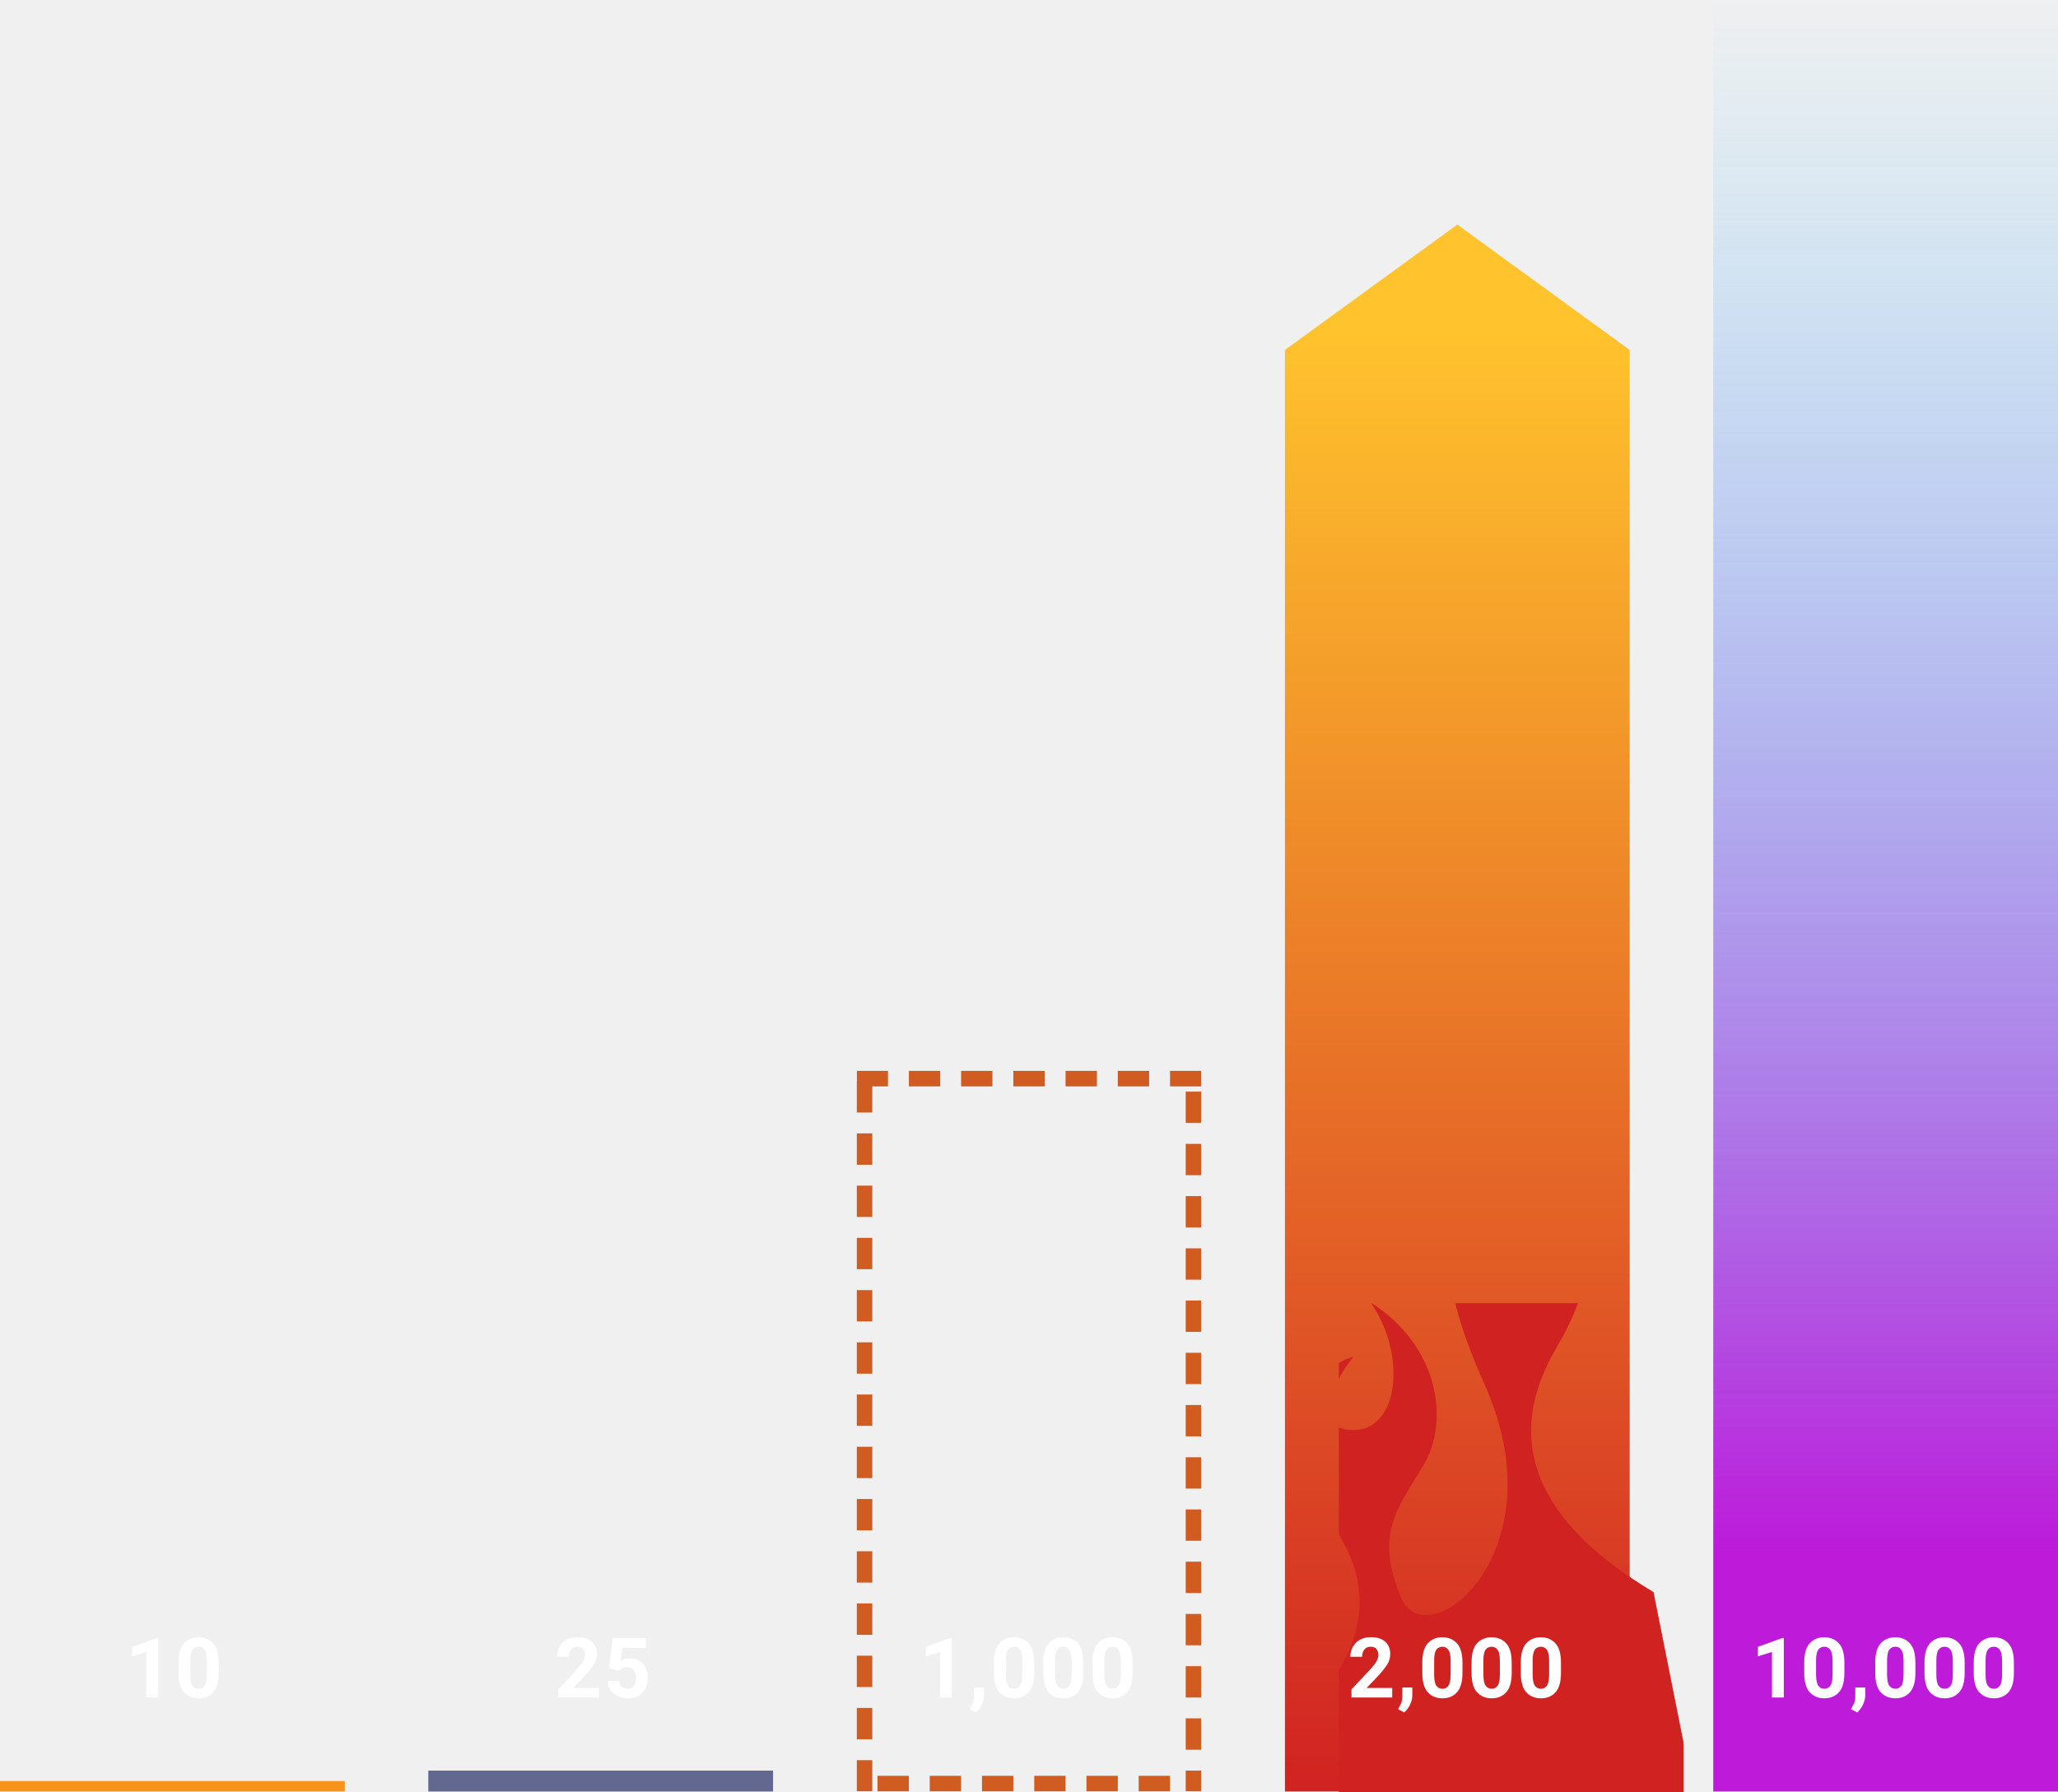
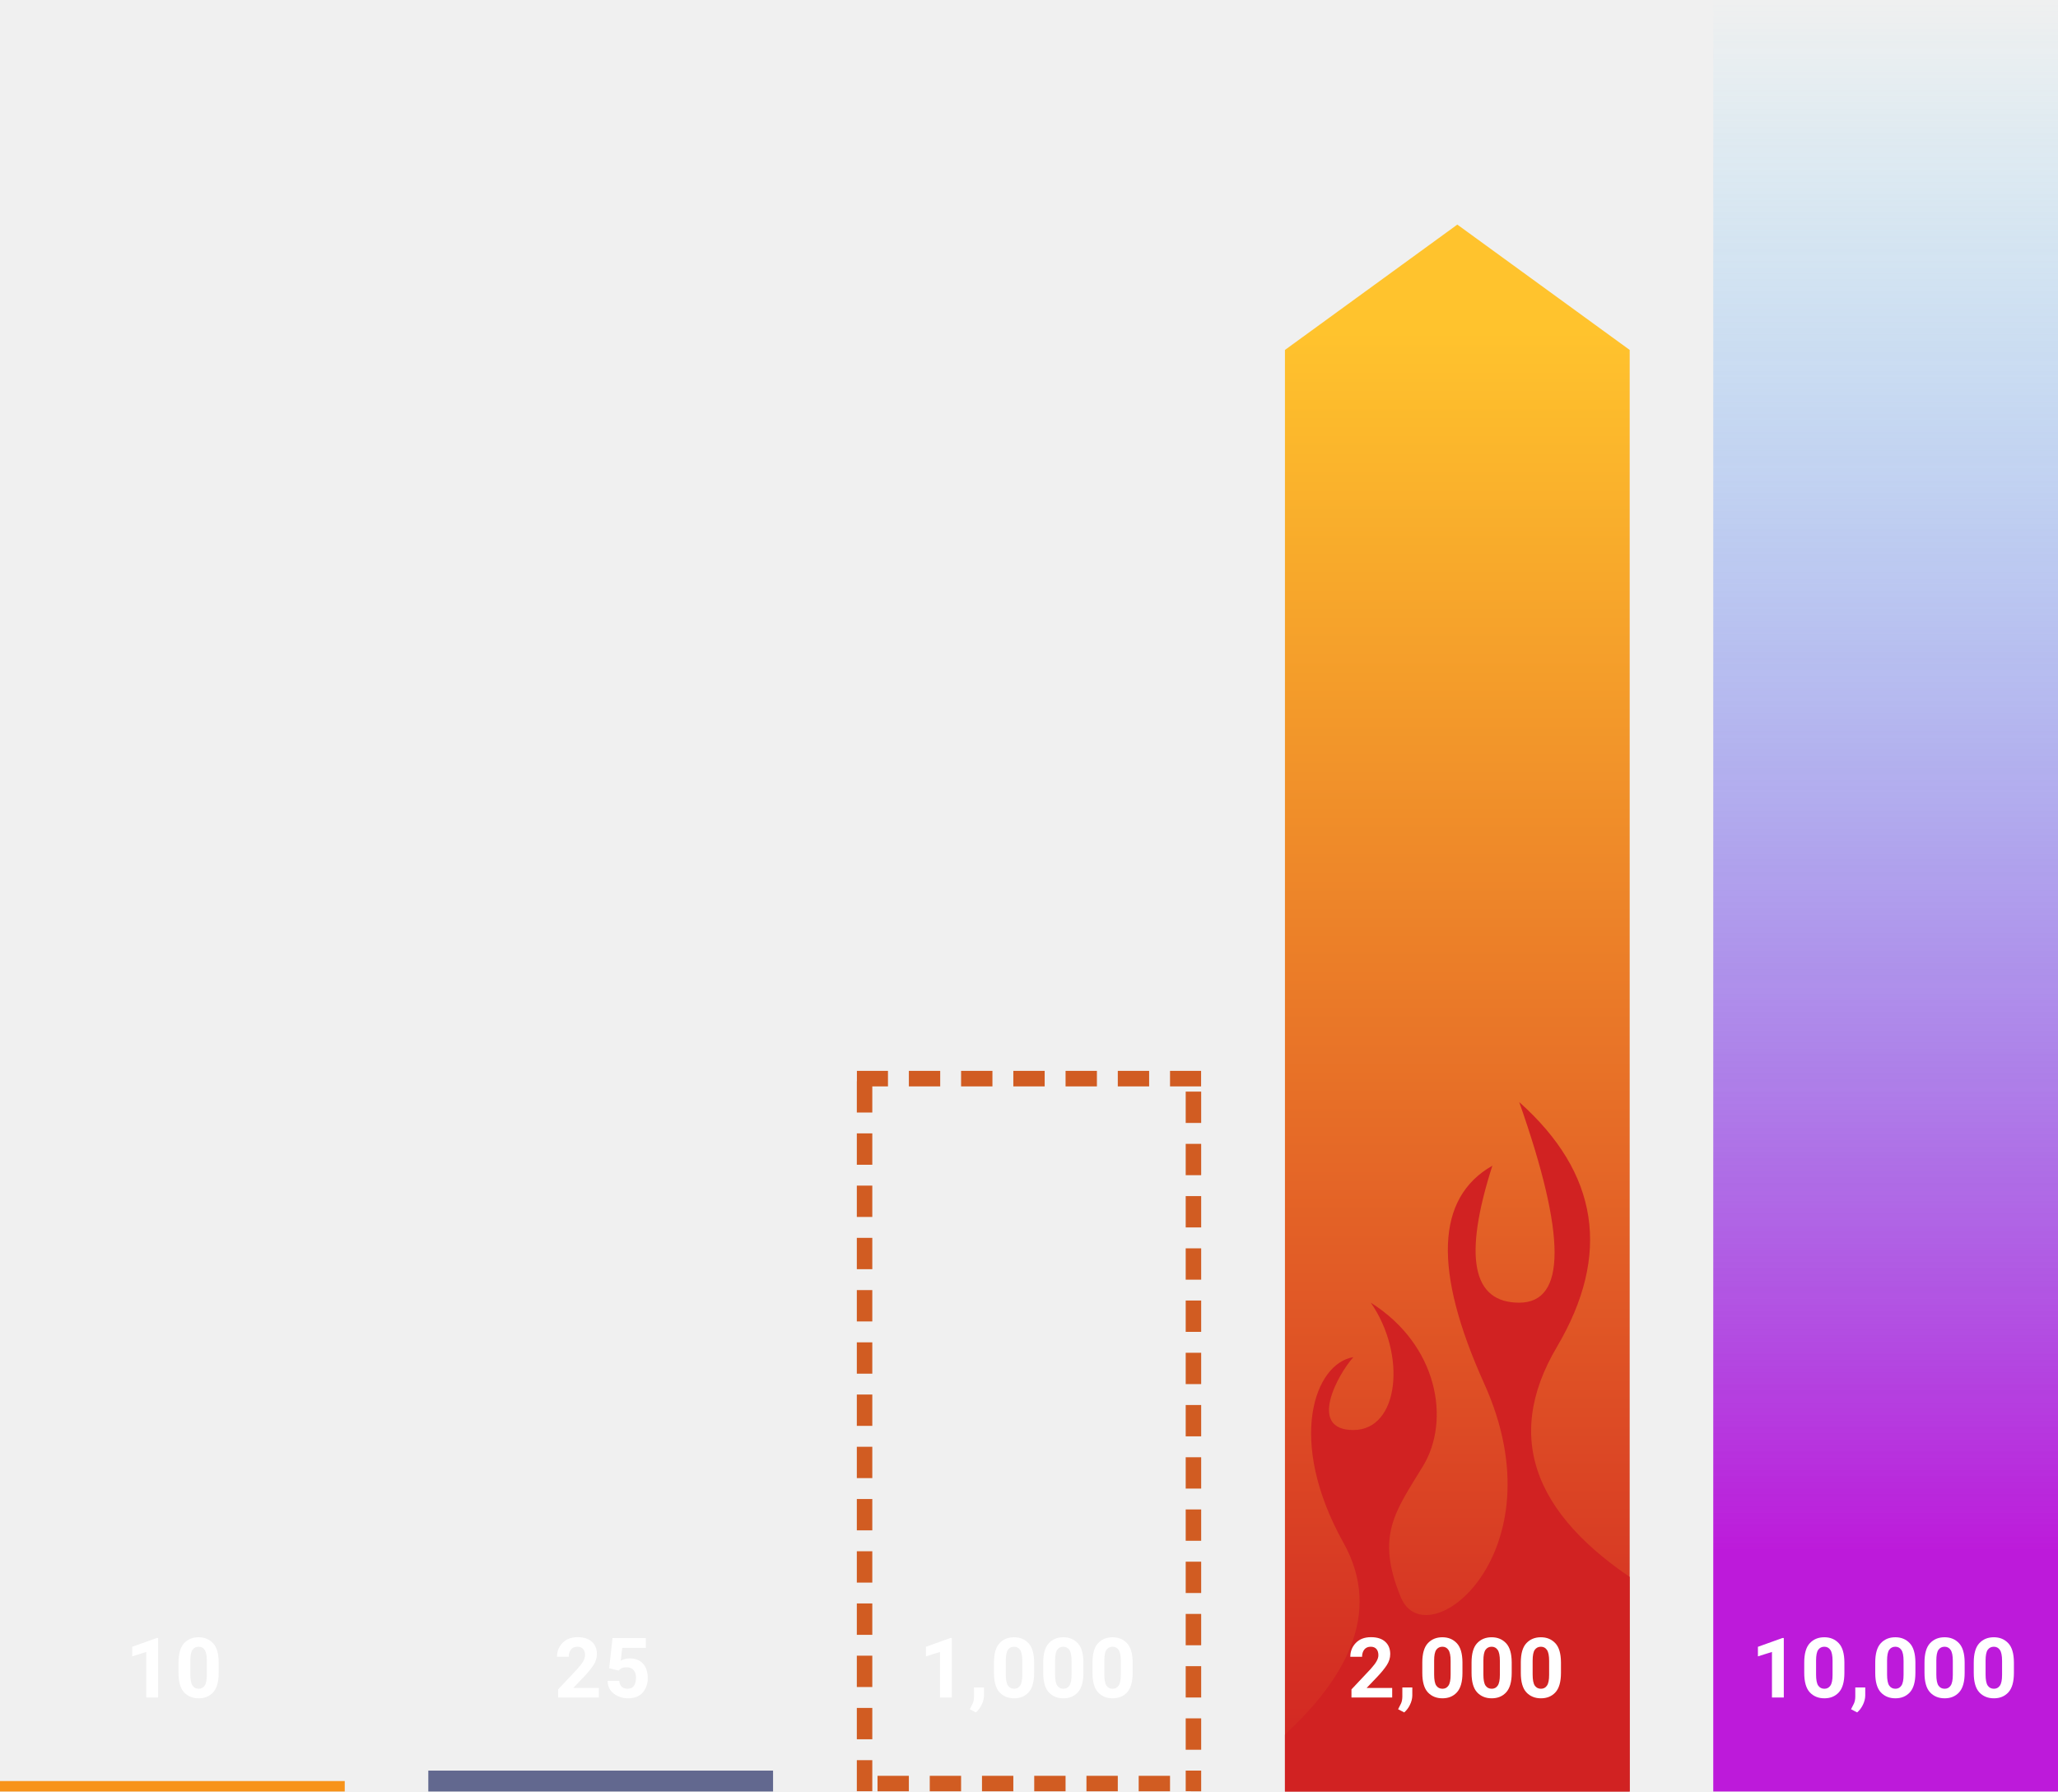
- <svg xmlns="http://www.w3.org/2000/svg" xmlns:xlink="http://www.w3.org/1999/xlink" width="394px" height="343px" viewBox="0 0 394 343" version="1.1">
+ <svg xmlns="http://www.w3.org/2000/svg" xmlns:xlink="http://www.w3.org/1999/xlink" width="394" height="343" viewBox="0 0 394 343">
  <defs>
-     <linearGradient x1="50%" y1="7.365%" x2="50%" y2="99.59%" id="linearGradient-1">
+     <linearGradient x1="50%" y1="7.365%" x2="50%" y2="99.59%" id="c">
      <stop stop-color="#FFC32D" offset="0%" />
      <stop stop-color="#D12222" offset="100%" />
    </linearGradient>
-     <polygon id="path-2" points="0 24 33 0 66 24 66 300 0 300" />
-     <linearGradient x1="50%" y1="9.809%" x2="50%" y2="87.728%" id="linearGradient-4">
+     <path id="b" d="M0 24L33 0l33 24v276H0z" />
+     <linearGradient x1="50%" y1="9.809%" x2="50%" y2="87.728%" id="f">
      <stop stop-color="#2DC3FF" stop-opacity="0" offset="0%" />
      <stop stop-color="#BD1ADA" offset="100%" />
    </linearGradient>
-     <rect id="path-5" x="0" y="0" width="66" height="380" />
-     <path d="M0,0 L66,0 L66,138 L0,138 L0,0 Z" id="path-7" />
-     <mask id="mask-8" maskContentUnits="userSpaceOnUse" maskUnits="objectBoundingBox" x="0" y="0" width="66" height="138" fill="white">
-       <use xlink:href="#path-7" />
+     <path id="e" d="M0 0h66v380H0z" />
+     <path d="M0 0h66v138H0V0z" id="a" />
+     <mask id="g" x="0" y="0" width="66" height="138" fill="#fff">
+       <use xlink:href="#a" />
    </mask>
-     <mask id="mask-10" maskContentUnits="userSpaceOnUse" maskUnits="objectBoundingBox" x="0" y="0" width="66" height="138" fill="white">
-       <use xlink:href="#path-7" />
+     <mask id="h" x="0" y="0" width="66" height="138" fill="#fff">
+       <use xlink:href="#a" />
    </mask>
  </defs>
-   <g id="Landing-3.0" stroke="none" stroke-width="1" fill="none" fill-rule="evenodd">
-     <g id="Landing/minter-landing-3-en" transform="translate(-472, -2028)">
-       <g id="3" transform="translate(0, 1663)">
-         <g id="Group-14" transform="translate(122, 328)">
-           <g id="Group-11" transform="translate(350, 0)">
-             <rect id="Rectangle-5" fill="#F7931A" x="0" y="378" width="66" height="2" />
-             <rect id="Rectangle-5-Copy" fill="#62688F" x="82" y="376" width="66" height="4" />
-             <g id="Group-13" transform="translate(246, 80)">
-               <mask id="mask-3" fill="white">
-                 <use xlink:href="#path-2" />
-               </mask>
-               <use id="Rectangle-5-Copy-2" fill="url(#linearGradient-1)" xlink:href="#path-2" />
-               <path d="M5.746,244.679 C28.531,258.286 34.703,273.925 24.261,291.596 C13.819,309.266 16.218,324.901 31.46,338.499 C22.439,312.893 22.439,300.09 31.46,300.09 C40.482,300.09 42.197,308.832 36.606,326.315 C47.424,320.155 47.941,306.244 38.157,284.579 C23.481,252.082 49.251,231.854 54.137,243.709 C59.023,255.564 55.126,260.16 49.86,268.848 C44.595,277.536 46.984,291.961 59.879,300.09 C52.996,290.184 54.408,275.705 63.214,275.705 C72.019,275.705 66.214,286.326 63.214,289.662 C70.615,288.48 76.067,273.757 65.096,254.094 C57.782,240.986 63.522,227.065 82.314,212.332 L78.842,168 L-6,185.792 L5.746,244.679 Z" id="Path-2" fill="#D12222" mask="url(#mask-3)" transform="translate(38.15723, 253.2495) rotate(-180) translate(-38.15723, -253.2495) " />
-             </g>
-             <g id="Group-13-Copy-2" transform="translate(328, 0)">
-               <mask id="mask-6" fill="white">
-                 <use xlink:href="#path-5" />
-               </mask>
-               <use id="Rectangle-5-Copy-2" fill="url(#linearGradient-4)" xlink:href="#path-5" />
-             </g>
-             <g id="Group-13-Copy" transform="translate(164, 242)">
-               <mask id="mask-9" fill="white">
-                 <use xlink:href="#path-7" />
-               </mask>
-               <g id="Rectangle-5-Copy-2" stroke="#D15C22" mask="url(#mask-8)" stroke-width="6" stroke-linejoin="round" stroke-dasharray="6,4">
-                 <use mask="url(#mask-10)" xlink:href="#path-7" />
-               </g>
-             </g>
-             <text id="10" font-family="Roboto-Bold, Roboto" font-size="16" font-weight="bold" letter-spacing="0.25" fill="#FFFFFF">
-               <tspan x="24" y="362">10</tspan>
-             </text>
-             <text id="25" font-family="Roboto-Bold, Roboto" font-size="16" font-weight="bold" letter-spacing="0.25" fill="#FFFFFF">
-               <tspan x="106.07" y="362">25</tspan>
-             </text>
-             <text id="2,000" font-family="Roboto-Bold, Roboto" font-size="16" font-weight="bold" letter-spacing="0.25" fill="#FFFFFF">
-               <tspan x="257.953" y="362">2,000</tspan>
-             </text>
-             <text id="1,000" font-family="Roboto-Bold, Roboto" font-size="16" font-weight="bold" letter-spacing="0.25" fill="#FFFFFF">
-               <tspan x="175.953" y="362">1,000</tspan>
-             </text>
-             <text id="10,000" font-family="Roboto-Bold, Roboto" font-size="16" font-weight="bold" letter-spacing="0.25" fill="#FFFFFF">
-               <tspan x="335.238" y="362">10,000</tspan>
-             </text>
-           </g>
-         </g>
+   <g fill="none" fill-rule="evenodd">
+     <path fill="#F7931A" d="M0 341h66v2H0z" />
+     <path fill="#62688F" d="M82 339h66v4H82z" />
+     <g transform="translate(246 43)">
+       <mask id="d" fill="#fff">
+         <use xlink:href="#b" />
+       </mask>
+       <use fill="url(#c)" xlink:href="#b" />
+       <g mask="url(#d)">
+         <path d="M5.746 244.68c22.785 13.606 28.957 29.245 18.515 46.916-10.442 17.67-8.043 33.305 7.2 46.903-9.022-25.606-9.022-38.409 0-38.409 9.02 0 10.736 8.742 5.145 26.225 10.818-6.16 11.335-20.071 1.551-41.736-14.676-32.497 11.094-52.725 15.98-40.87 4.886 11.855.989 16.45-4.277 25.139-5.265 8.688-2.876 23.113 10.02 31.242-6.884-9.906-5.472-24.385 3.334-24.385 8.805 0 3 10.62 0 13.957 7.4-1.182 12.853-15.905 1.882-35.568-7.314-13.108-1.574-27.03 17.218-41.762L78.842 168-6 185.792l11.746 58.887z" fill="#D12222" transform="rotate(180 38.157 253.25)" />
      </g>
    </g>
+     <use fill="url(#f)" xlink:href="#e" transform="translate(328 -37)" />
+     <g stroke="#D15C22" mask="url(#g)" stroke-width="6" stroke-linejoin="round" stroke-dasharray="6,4" transform="translate(164 205)">
+       <use mask="url(#h)" xlink:href="#a" />
+     </g>
+     <text font-family="Roboto-Bold, Roboto" font-size="16" font-weight="bold" letter-spacing=".25" fill="#FFF" transform="translate(0 -37)">
+       <tspan x="24" y="362">10</tspan>
+     </text>
+     <text font-family="Roboto-Bold, Roboto" font-size="16" font-weight="bold" letter-spacing=".25" fill="#FFF" transform="translate(0 -37)">
+       <tspan x="106.07" y="362">25</tspan>
+     </text>
+     <text font-family="Roboto-Bold, Roboto" font-size="16" font-weight="bold" letter-spacing=".25" fill="#FFF" transform="translate(0 -37)">
+       <tspan x="257.953" y="362">2,000</tspan>
+     </text>
+     <text font-family="Roboto-Bold, Roboto" font-size="16" font-weight="bold" letter-spacing=".25" fill="#FFF" transform="translate(0 -37)">
+       <tspan x="175.953" y="362">1,000</tspan>
+     </text>
+     <text font-family="Roboto-Bold, Roboto" font-size="16" font-weight="bold" letter-spacing=".25" fill="#FFF" transform="translate(0 -37)">
+       <tspan x="335.238" y="362">10,000</tspan>
+     </text>
  </g>
</svg>
